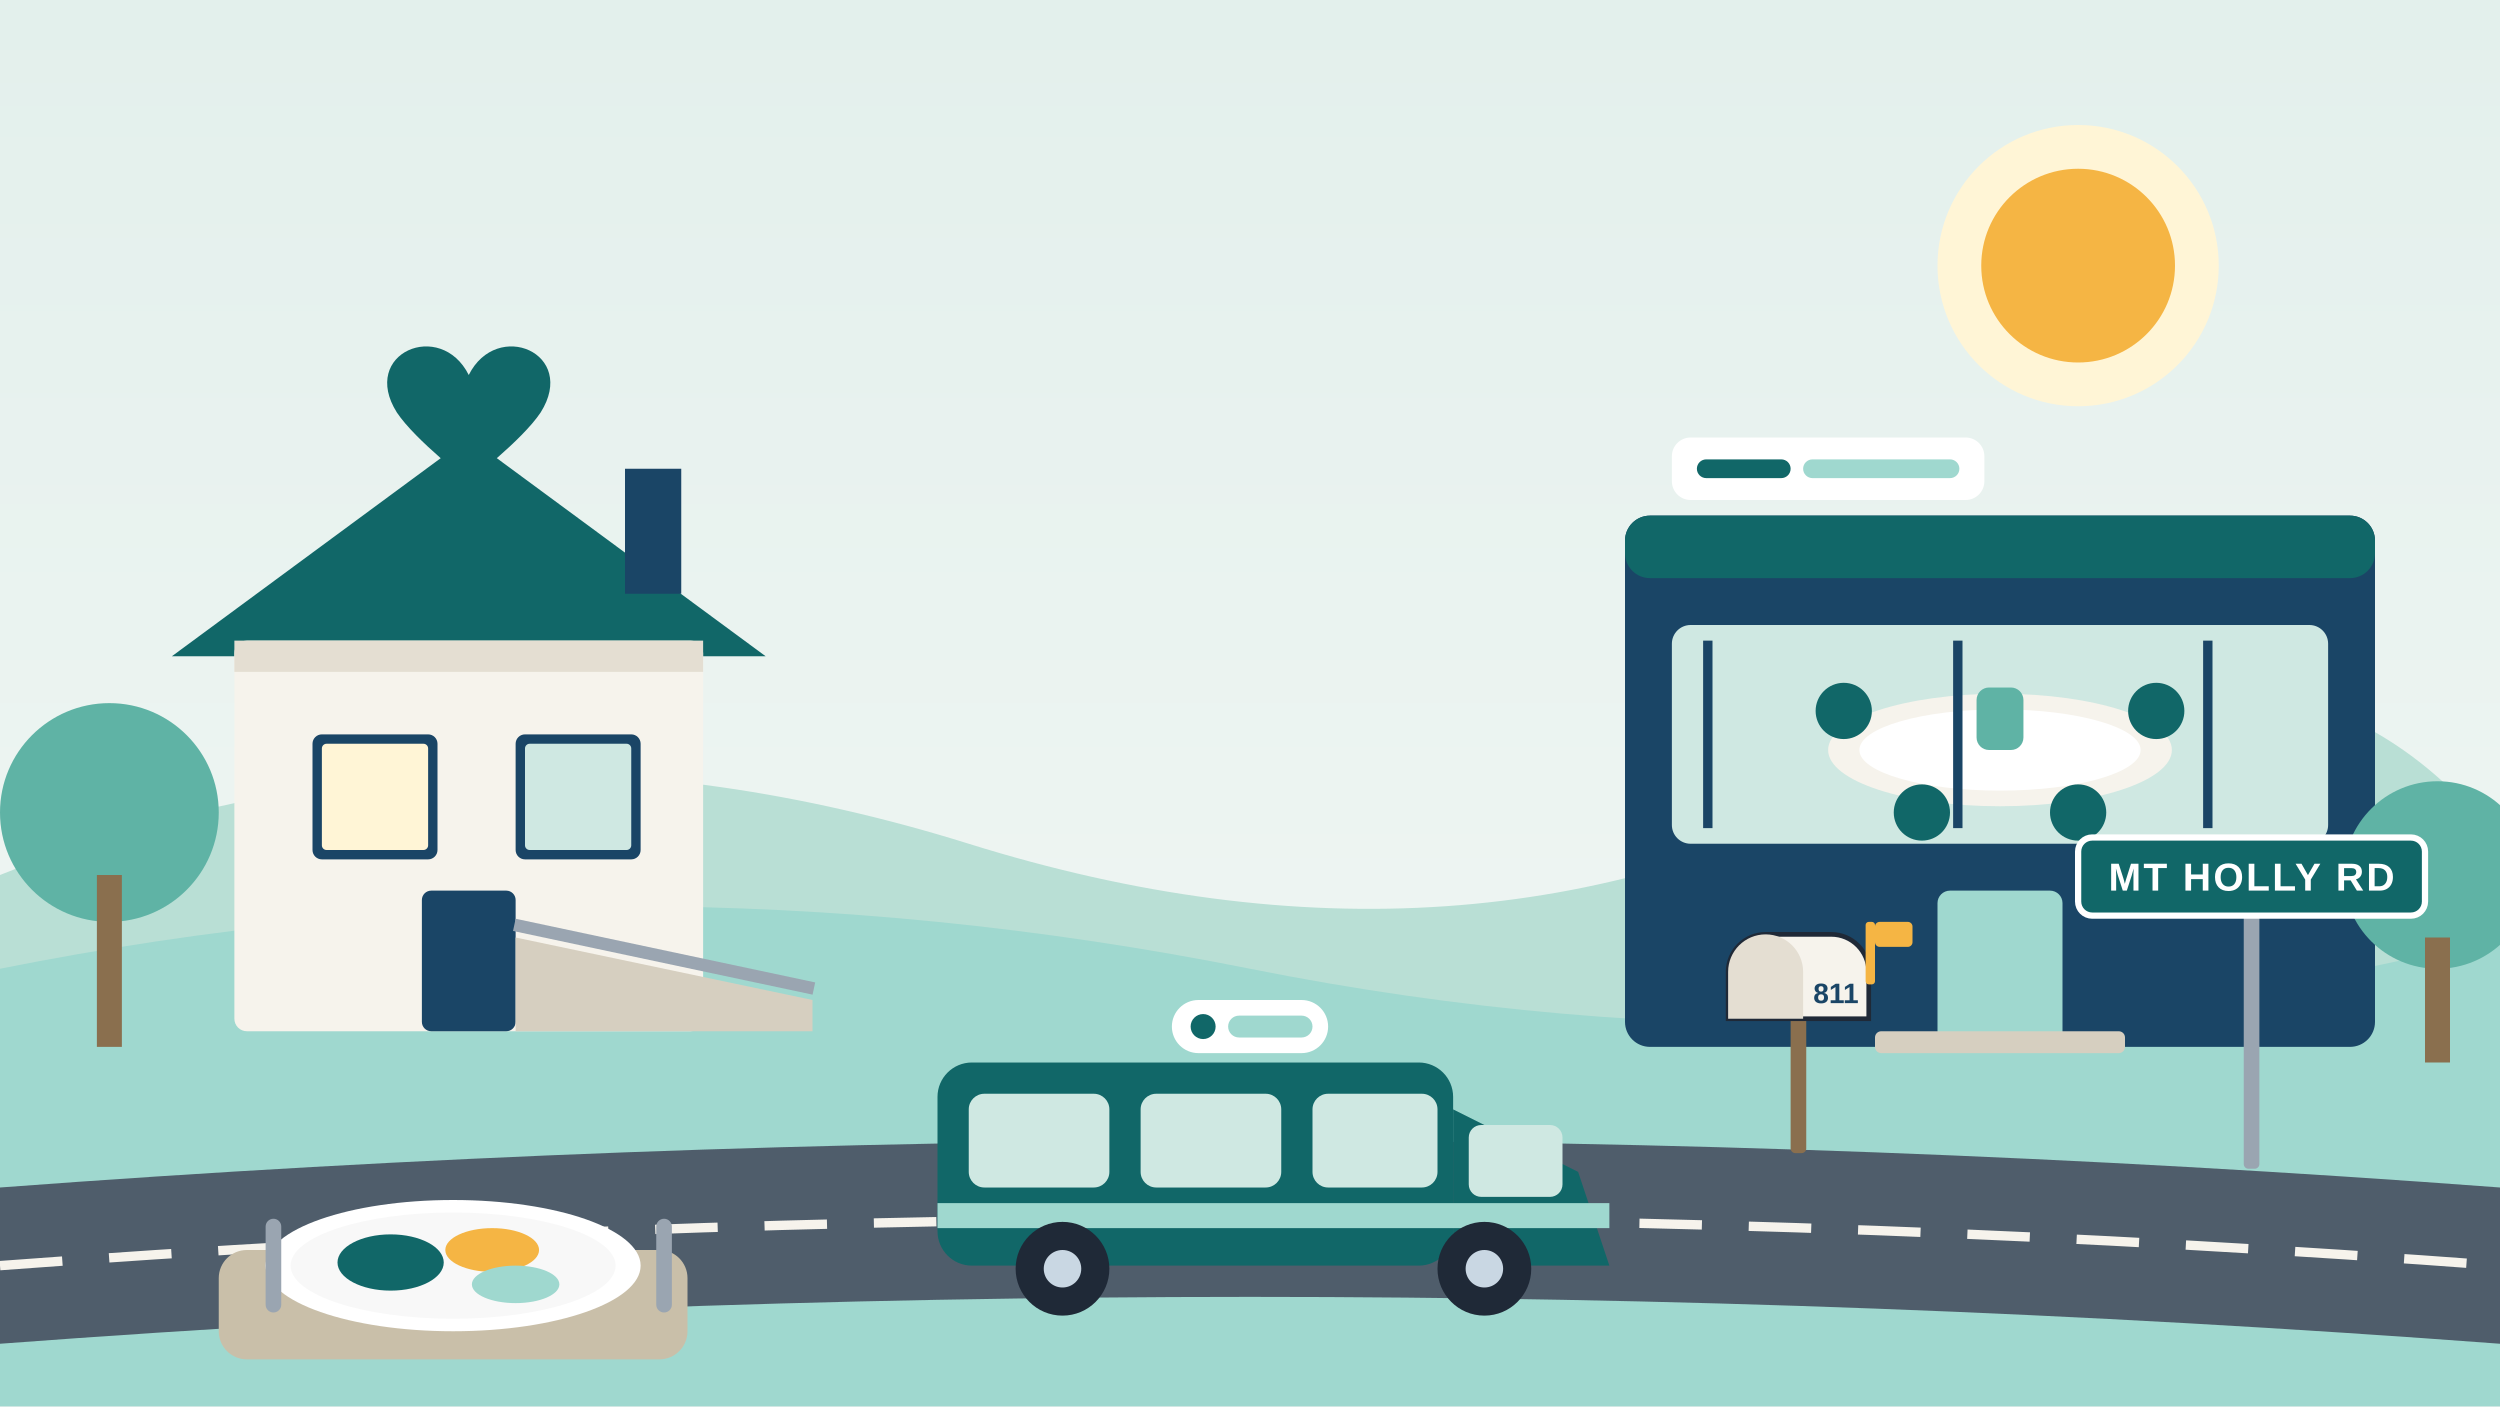
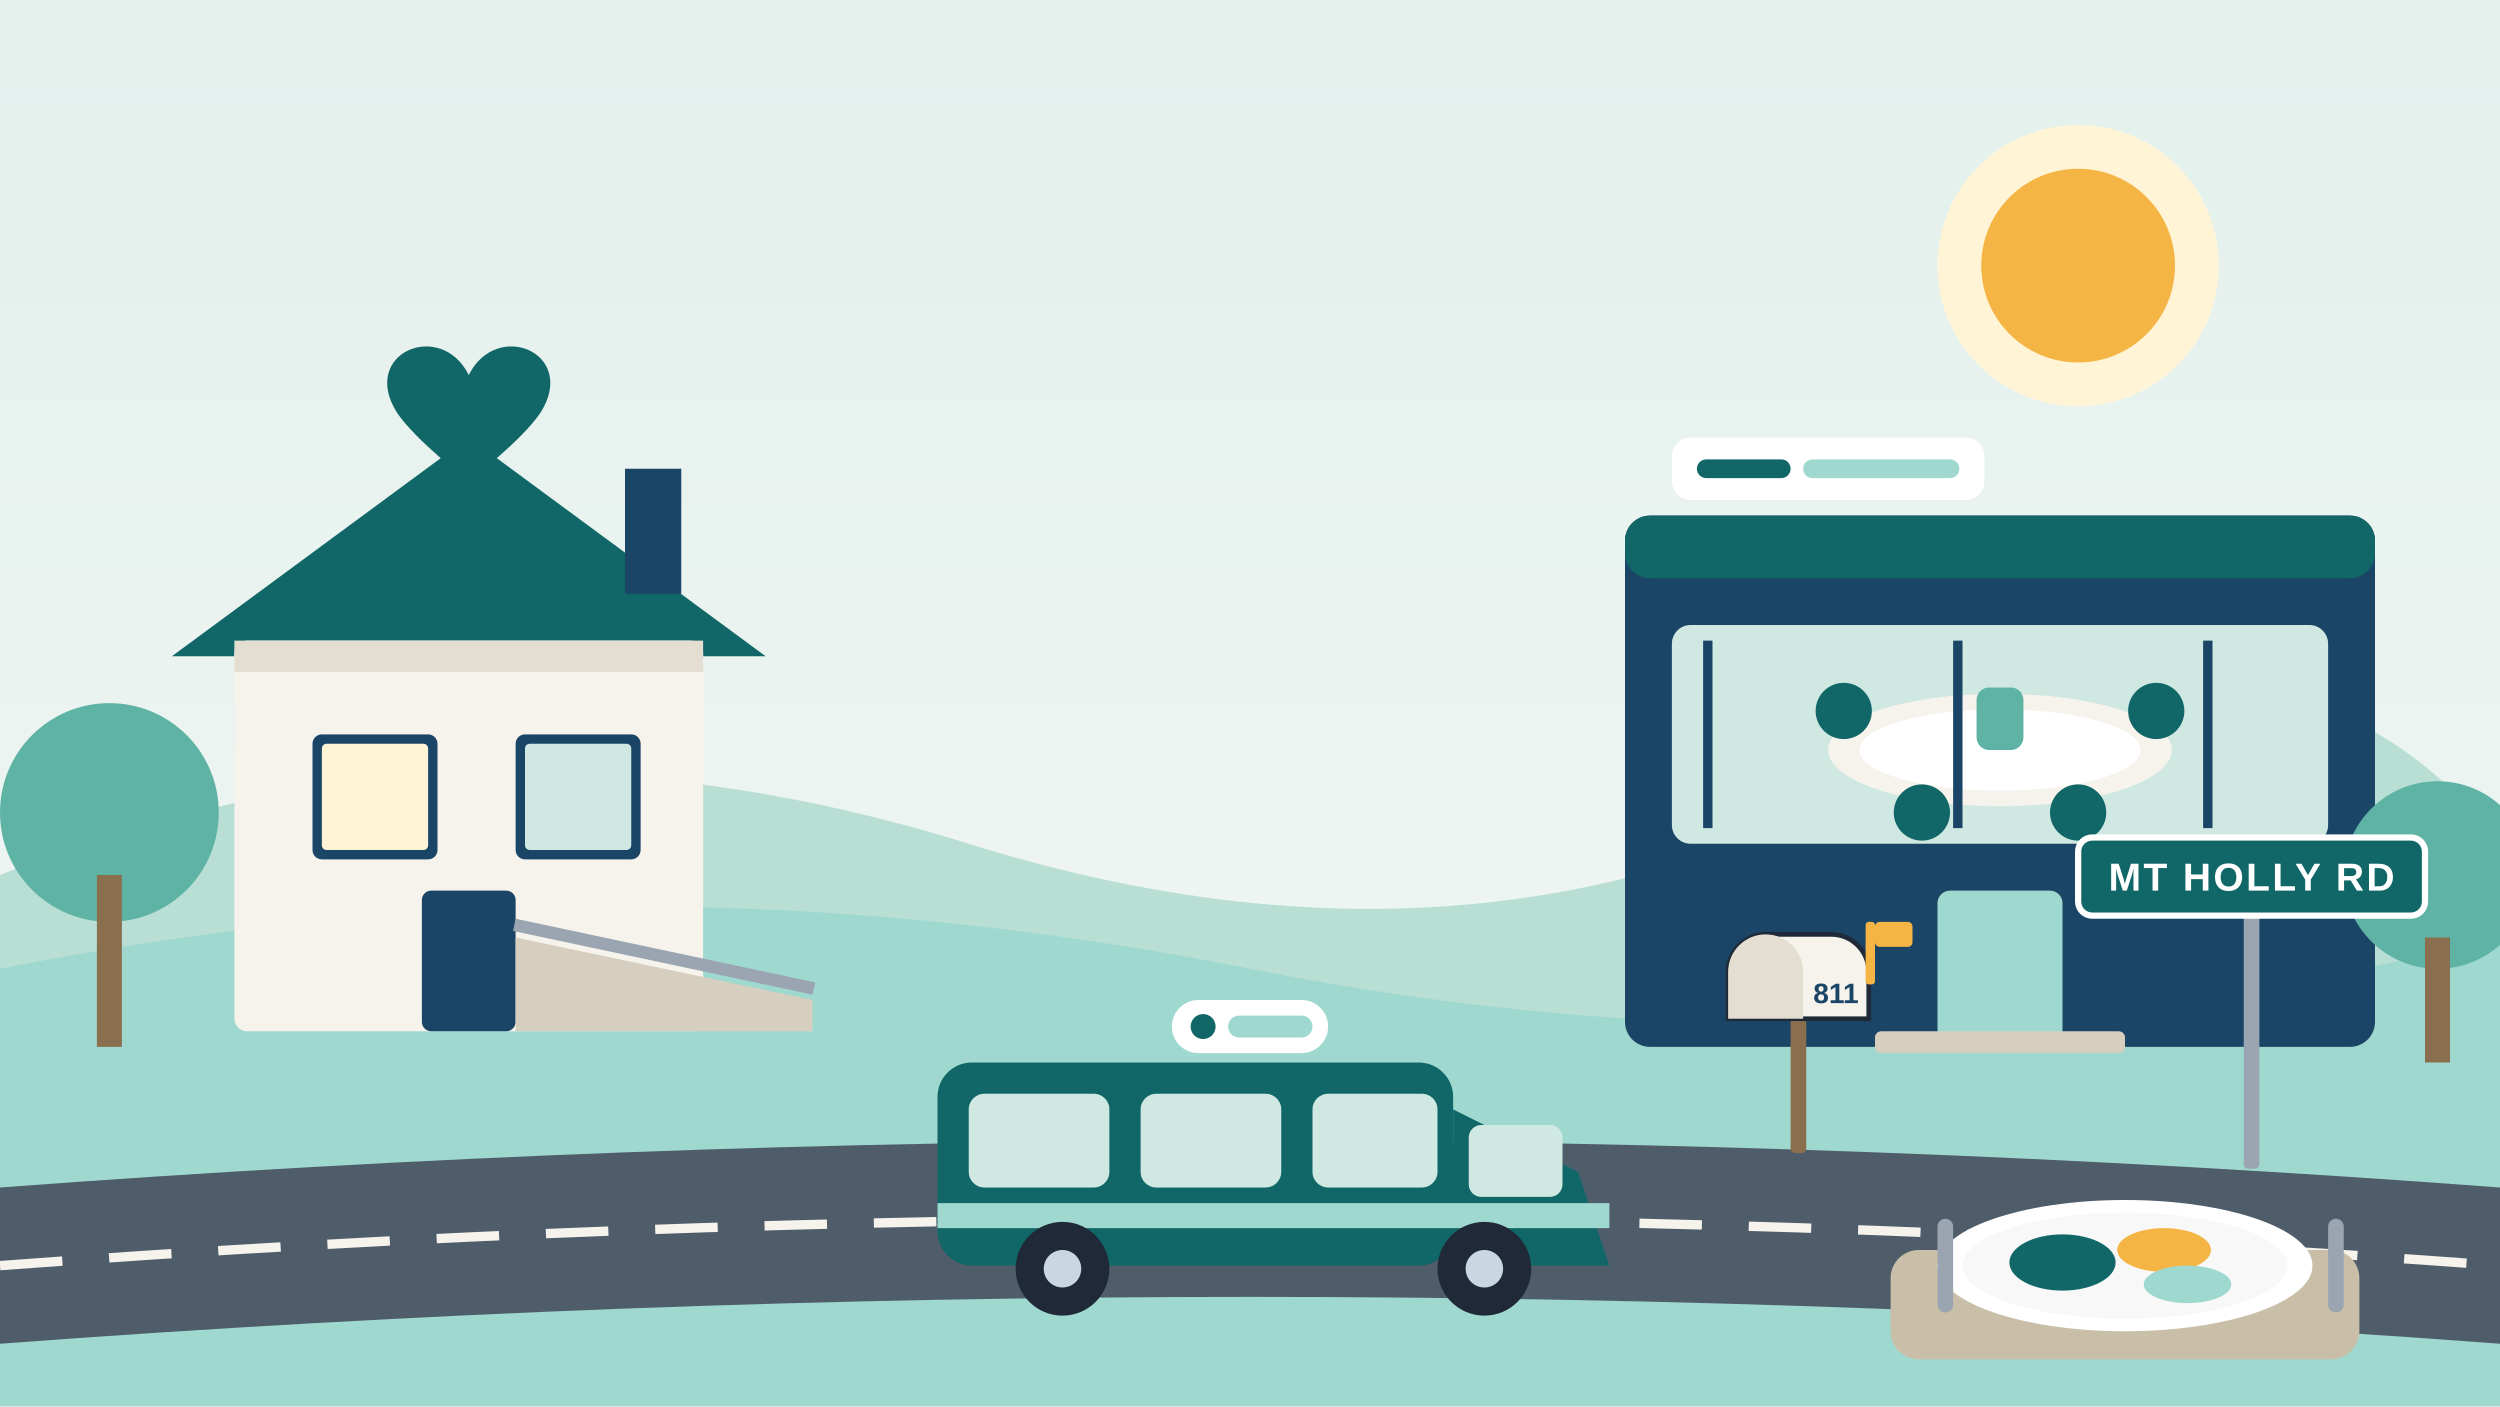
<svg xmlns="http://www.w3.org/2000/svg" viewBox="0 0 1600 900" width="1600" height="900">
  <defs>
    <linearGradient id="sky" x1="0" y1="0" x2="0" y2="1">
      <stop offset="0" stop-color="#e3f0ec" />
      <stop offset="1" stop-color="#f3f7f5" />
    </linearGradient>
  </defs>
  <rect width="1600" height="900" fill="url(#sky)" />
  <circle cx="1330" cy="170" r="90" fill="#fff5d6" />
  <circle cx="1330" cy="170" r="62" fill="#f5b544" />
  <path d="M0 560 Q 300 440 620 540 T 1200 500 T 1600 540 L 1600 900 L 0 900 Z" fill="#b9dfd5" />
  <path d="M0 620 Q 400 540 800 620 T 1600 600 L 1600 900 L 0 900 Z" fill="#9fd8cf" />
  <path d="M0 760 Q 800 700 1600 760 L 1600 860 Q 800 800 0 860 Z" fill="#4f5d6b" />
  <path d="M0 810 Q 800 750 1600 810" stroke="#f6f3ec" stroke-width="6" stroke-dasharray="40 30" fill="none" />
  <g>
    <path d="M110 420 L 300 280 L 490 420 Z" fill="#116768" />
    <rect x="150" y="410" width="300" height="250" rx="8" fill="#f6f3ec" />
    <rect x="150" y="410" width="300" height="20" fill="#e4ded2" />
    <rect x="200" y="470" width="80" height="80" rx="6" fill="#1a4566" />
    <rect x="206" y="476" width="68" height="68" rx="3" fill="#fff5d6" />
    <rect x="330" y="470" width="80" height="80" rx="6" fill="#1a4566" />
    <rect x="336" y="476" width="68" height="68" rx="3" fill="#cfe8e2" />
    <rect x="270" y="570" width="60" height="90" rx="6" fill="#1a4566" />
    <path d="M330 660 L 520 660 L 520 640 L 330 600 Z" fill="#d6cfc0" />
    <rect x="330" y="588" width="196" height="8" fill="#9aa5b1" transform="rotate(12 330 588)" />
    <rect x="400" y="300" width="36" height="80" fill="#1a4566" />
    <circle cx="70" cy="520" r="70" fill="#5fb3a5" />
    <rect x="62" y="560" width="16" height="110" fill="#8a6f4e" />
    <path d="M300 240 c -18 -36 -70 -14 -46 24 c 12 18 46 44 46 44 c 0 0 34 -26 46 -44 c 24 -38 -28 -60 -46 -24 z" fill="#116768" />
  </g>
  <g transform="translate(600 640)">
    <rect x="0" y="40" width="330" height="130" rx="22" fill="#116768" />
    <path d="M330 170 L 330 70 L 410 110 L 430 170 Z" fill="#116768" />
    <rect x="20" y="60" width="90" height="60" rx="10" fill="#cfe8e2" />
    <rect x="130" y="60" width="90" height="60" rx="10" fill="#cfe8e2" />
    <rect x="240" y="60" width="80" height="60" rx="10" fill="#cfe8e2" />
    <rect x="340" y="80" width="60" height="46" rx="8" fill="#cfe8e2" />
    <rect x="0" y="130" width="430" height="16" fill="#9fd8cf" />
    <circle cx="80" cy="172" r="30" fill="#1f2937" />
    <circle cx="80" cy="172" r="12" fill="#c9d7e3" />
    <circle cx="350" cy="172" r="30" fill="#1f2937" />
    <circle cx="350" cy="172" r="12" fill="#c9d7e3" />
    <circle cx="300" cy="90" r="0" fill="none" />
    <rect x="150" y="0" width="100" height="34" rx="17" fill="#ffffff" />
    <circle cx="170" cy="17" r="8" fill="#116768" />
    <rect x="186" y="10" width="54" height="14" rx="7" fill="#9fd8cf" />
  </g>
  <g>
    <rect x="1040" y="330" width="480" height="340" rx="16" fill="#1a4566" />
    <rect x="1040" y="330" width="480" height="40" rx="16" fill="#116768" />
    <rect x="1070" y="400" width="420" height="140" rx="12" fill="#cfe8e2" />
    <ellipse cx="1280" cy="480" rx="110" ry="36" fill="#f6f3ec" />
    <ellipse cx="1280" cy="480" rx="90" ry="26" fill="#ffffff" />
    <rect x="1265" y="440" width="30" height="40" rx="8" fill="#5fb3a5" />
    <circle cx="1180" cy="455" r="18" fill="#116768" />
    <circle cx="1380" cy="455" r="18" fill="#116768" />
    <circle cx="1230" cy="520" r="18" fill="#116768" />
    <circle cx="1330" cy="520" r="18" fill="#116768" />
    <rect x="1090" y="410" width="6" height="120" fill="#1a4566" />
    <rect x="1250" y="410" width="6" height="120" fill="#1a4566" />
    <rect x="1410" y="410" width="6" height="120" fill="#1a4566" />
    <rect x="1240" y="570" width="80" height="100" rx="8" fill="#9fd8cf" />
    <rect x="1200" y="660" width="160" height="14" rx="4" fill="#d6cfc0" />
    <rect x="1070" y="280" width="200" height="40" rx="12" fill="#ffffff" />
    <rect x="1086" y="294" width="60" height="12" rx="6" fill="#116768" />
    <rect x="1154" y="294" width="100" height="12" rx="6" fill="#9fd8cf" />
    <circle cx="1560" cy="560" r="60" fill="#5fb3a5" />
    <rect x="1552" y="600" width="16" height="80" fill="#8a6f4e" />
  </g>
  <g>
    <rect x="1436" y="556" width="10" height="192" rx="3" fill="#9aa5b1" />
    <rect x="1330" y="536" width="222" height="50" rx="9" fill="#116768" stroke="#ffffff" stroke-width="4" />
    <text x="1441" y="570" text-anchor="middle" font-family="Arial, Helvetica, sans-serif" font-weight="700" font-size="25" letter-spacing="1.5" fill="#ffffff">MT HOLLY RD</text>
    <rect x="1146" y="648" width="10" height="90" rx="3" fill="#8a6f4e" />
    <path d="M1106 652 L 1106 622 A 24 24 0 0 1 1130 598 L 1172 598 A 24 24 0 0 1 1196 622 L 1196 652 Z" fill="#f6f3ec" stroke="#1f2937" stroke-width="3" />
    <path d="M1106 622 A 24 24 0 0 1 1154 622 L 1154 652 L 1106 652 Z" fill="#e4ded2" />
    <rect x="1194" y="590" width="6" height="40" rx="2" fill="#f5b544" />
    <rect x="1200" y="590" width="24" height="16" rx="3" fill="#f5b544" />
    <text x="1175" y="642" text-anchor="middle" font-family="Arial, Helvetica, sans-serif" font-weight="700" font-size="18" fill="#1a4566">811</text>
  </g>
-   <g transform="translate(140 760)">
+   <g transform="translate(1210 760)">
    <rect x="0" y="40" width="300" height="70" rx="18" fill="#c9bfa9" />
    <ellipse cx="150" cy="50" rx="120" ry="42" fill="#ffffff" />
    <ellipse cx="150" cy="50" rx="104" ry="34" fill="#f8f8f8" />
    <ellipse cx="110" cy="48" rx="34" ry="18" fill="#116768" />
    <ellipse cx="175" cy="40" rx="30" ry="14" fill="#f5b544" />
    <ellipse cx="190" cy="62" rx="28" ry="12" fill="#9fd8cf" />
    <rect x="280" y="20" width="10" height="60" rx="5" fill="#9aa5b1" />
    <rect x="30" y="20" width="10" height="60" rx="5" fill="#9aa5b1" />
  </g>
</svg>
